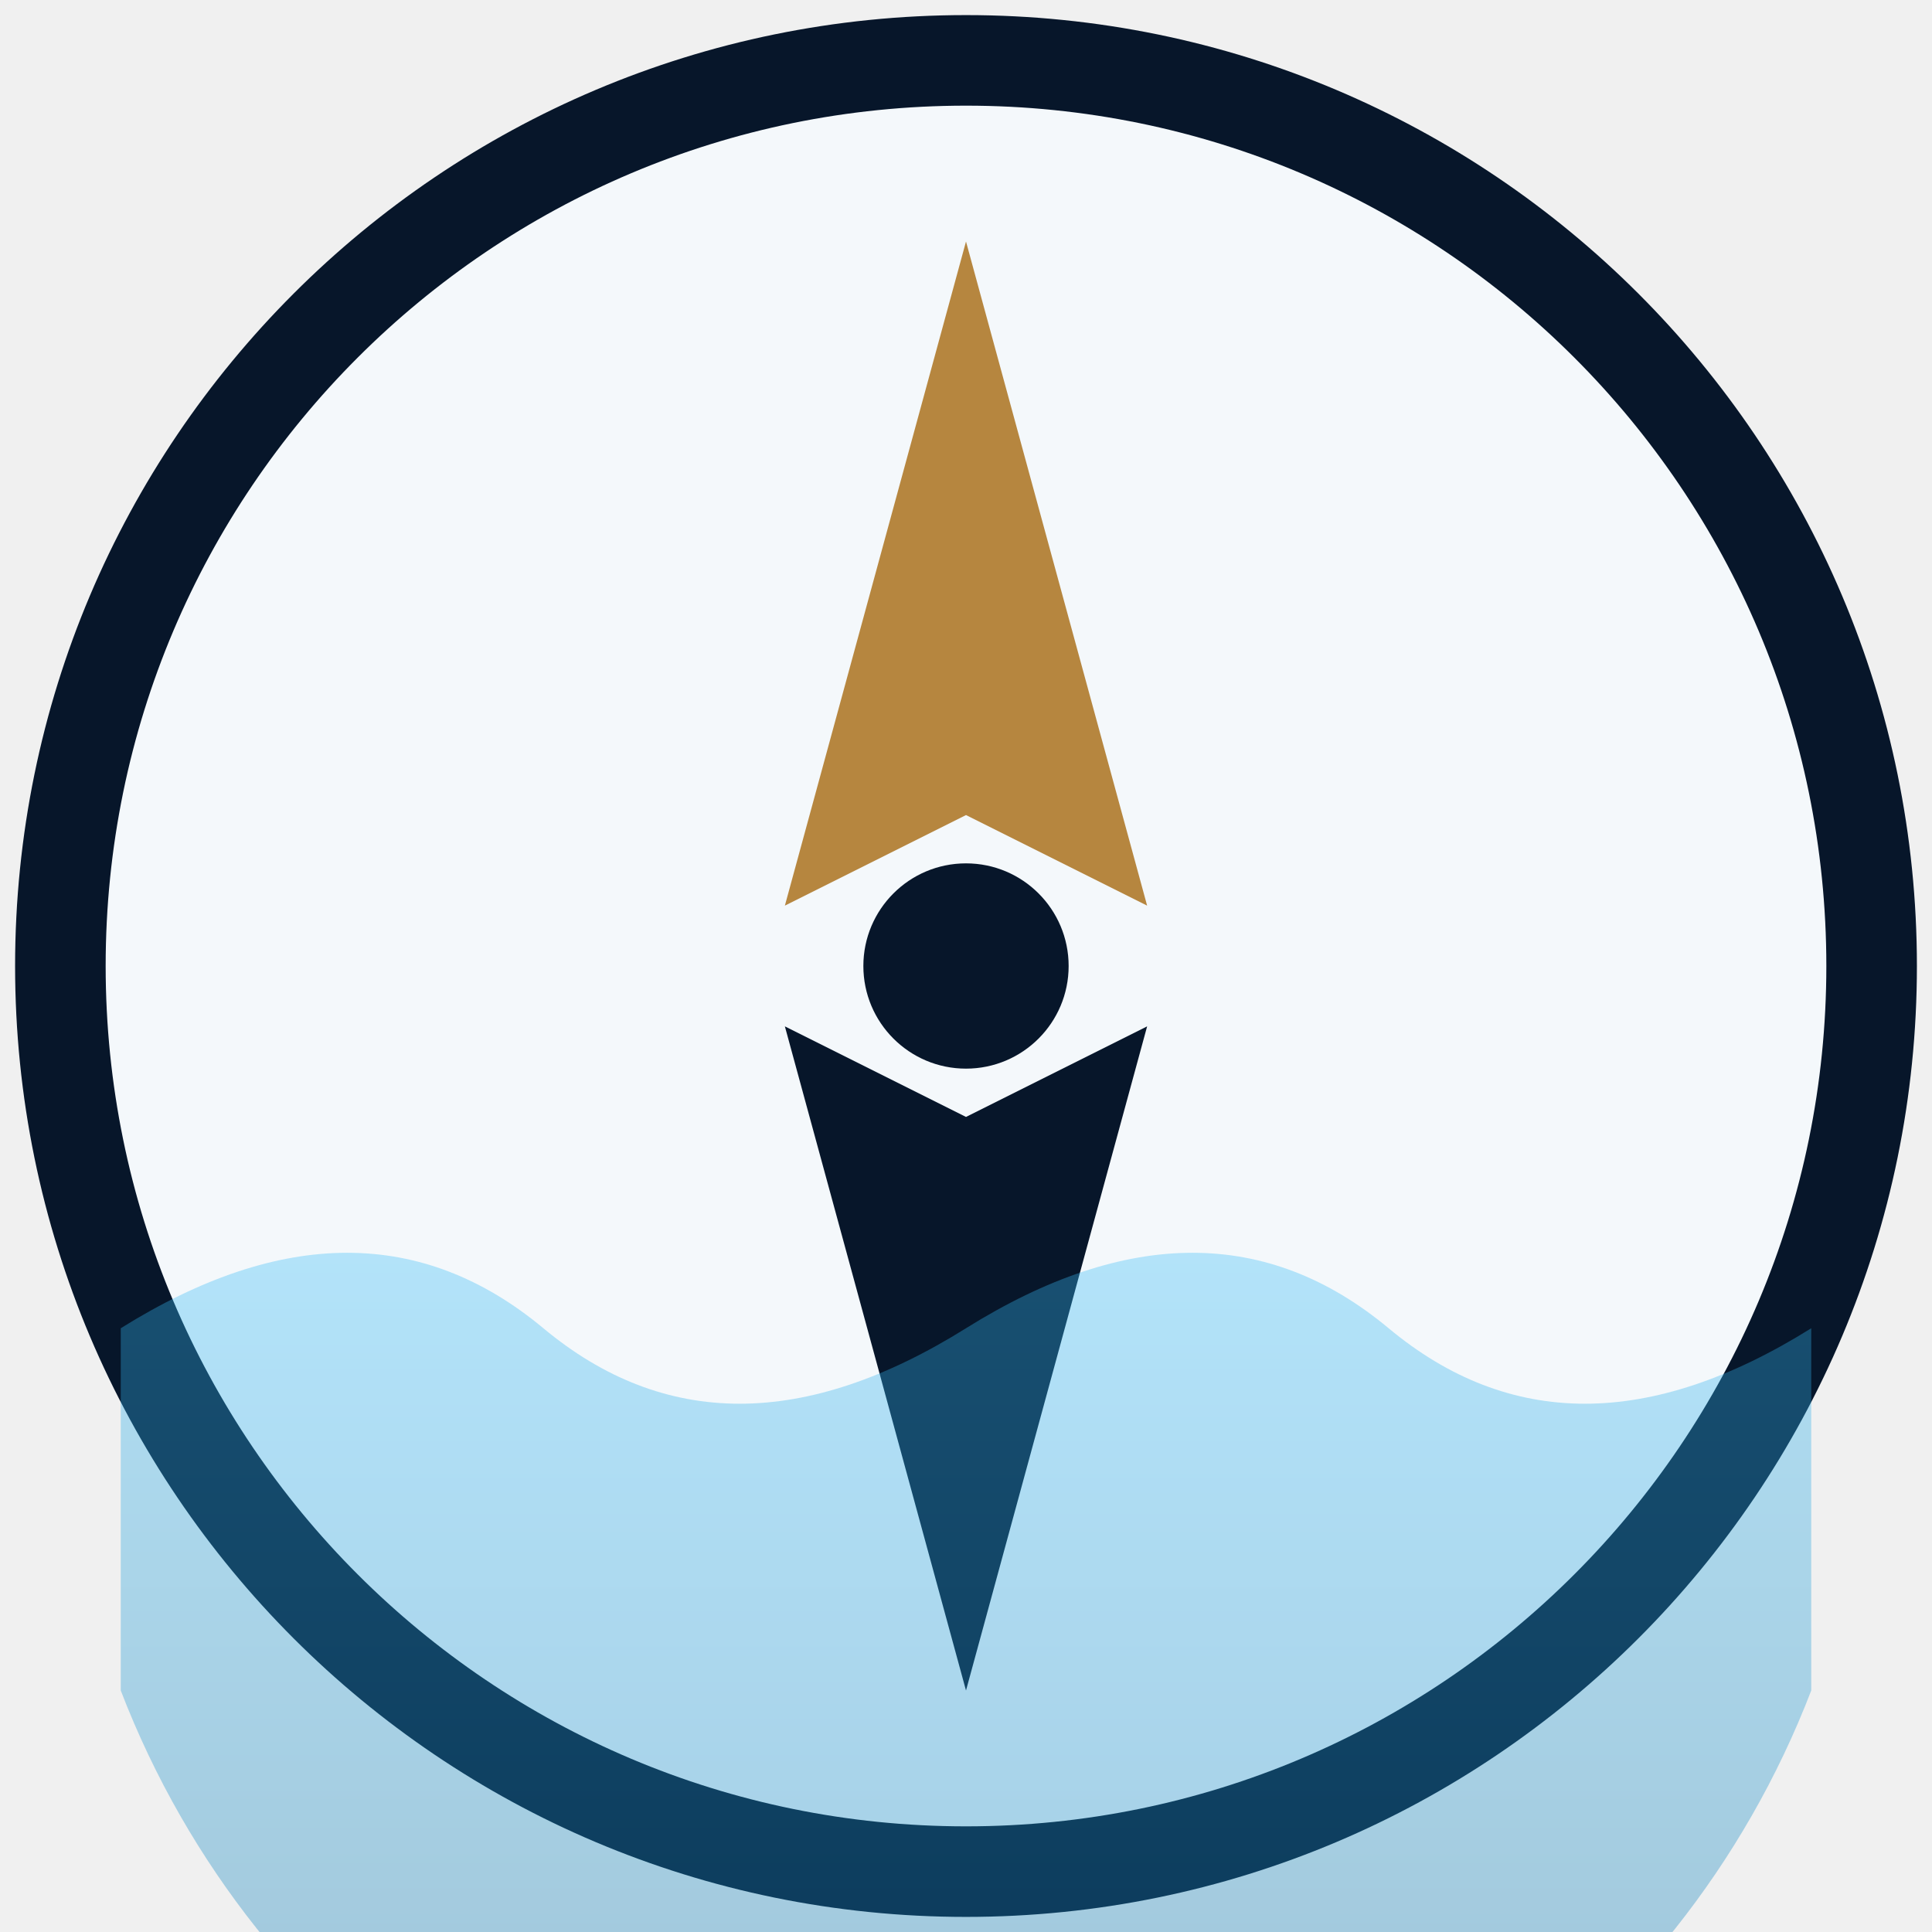
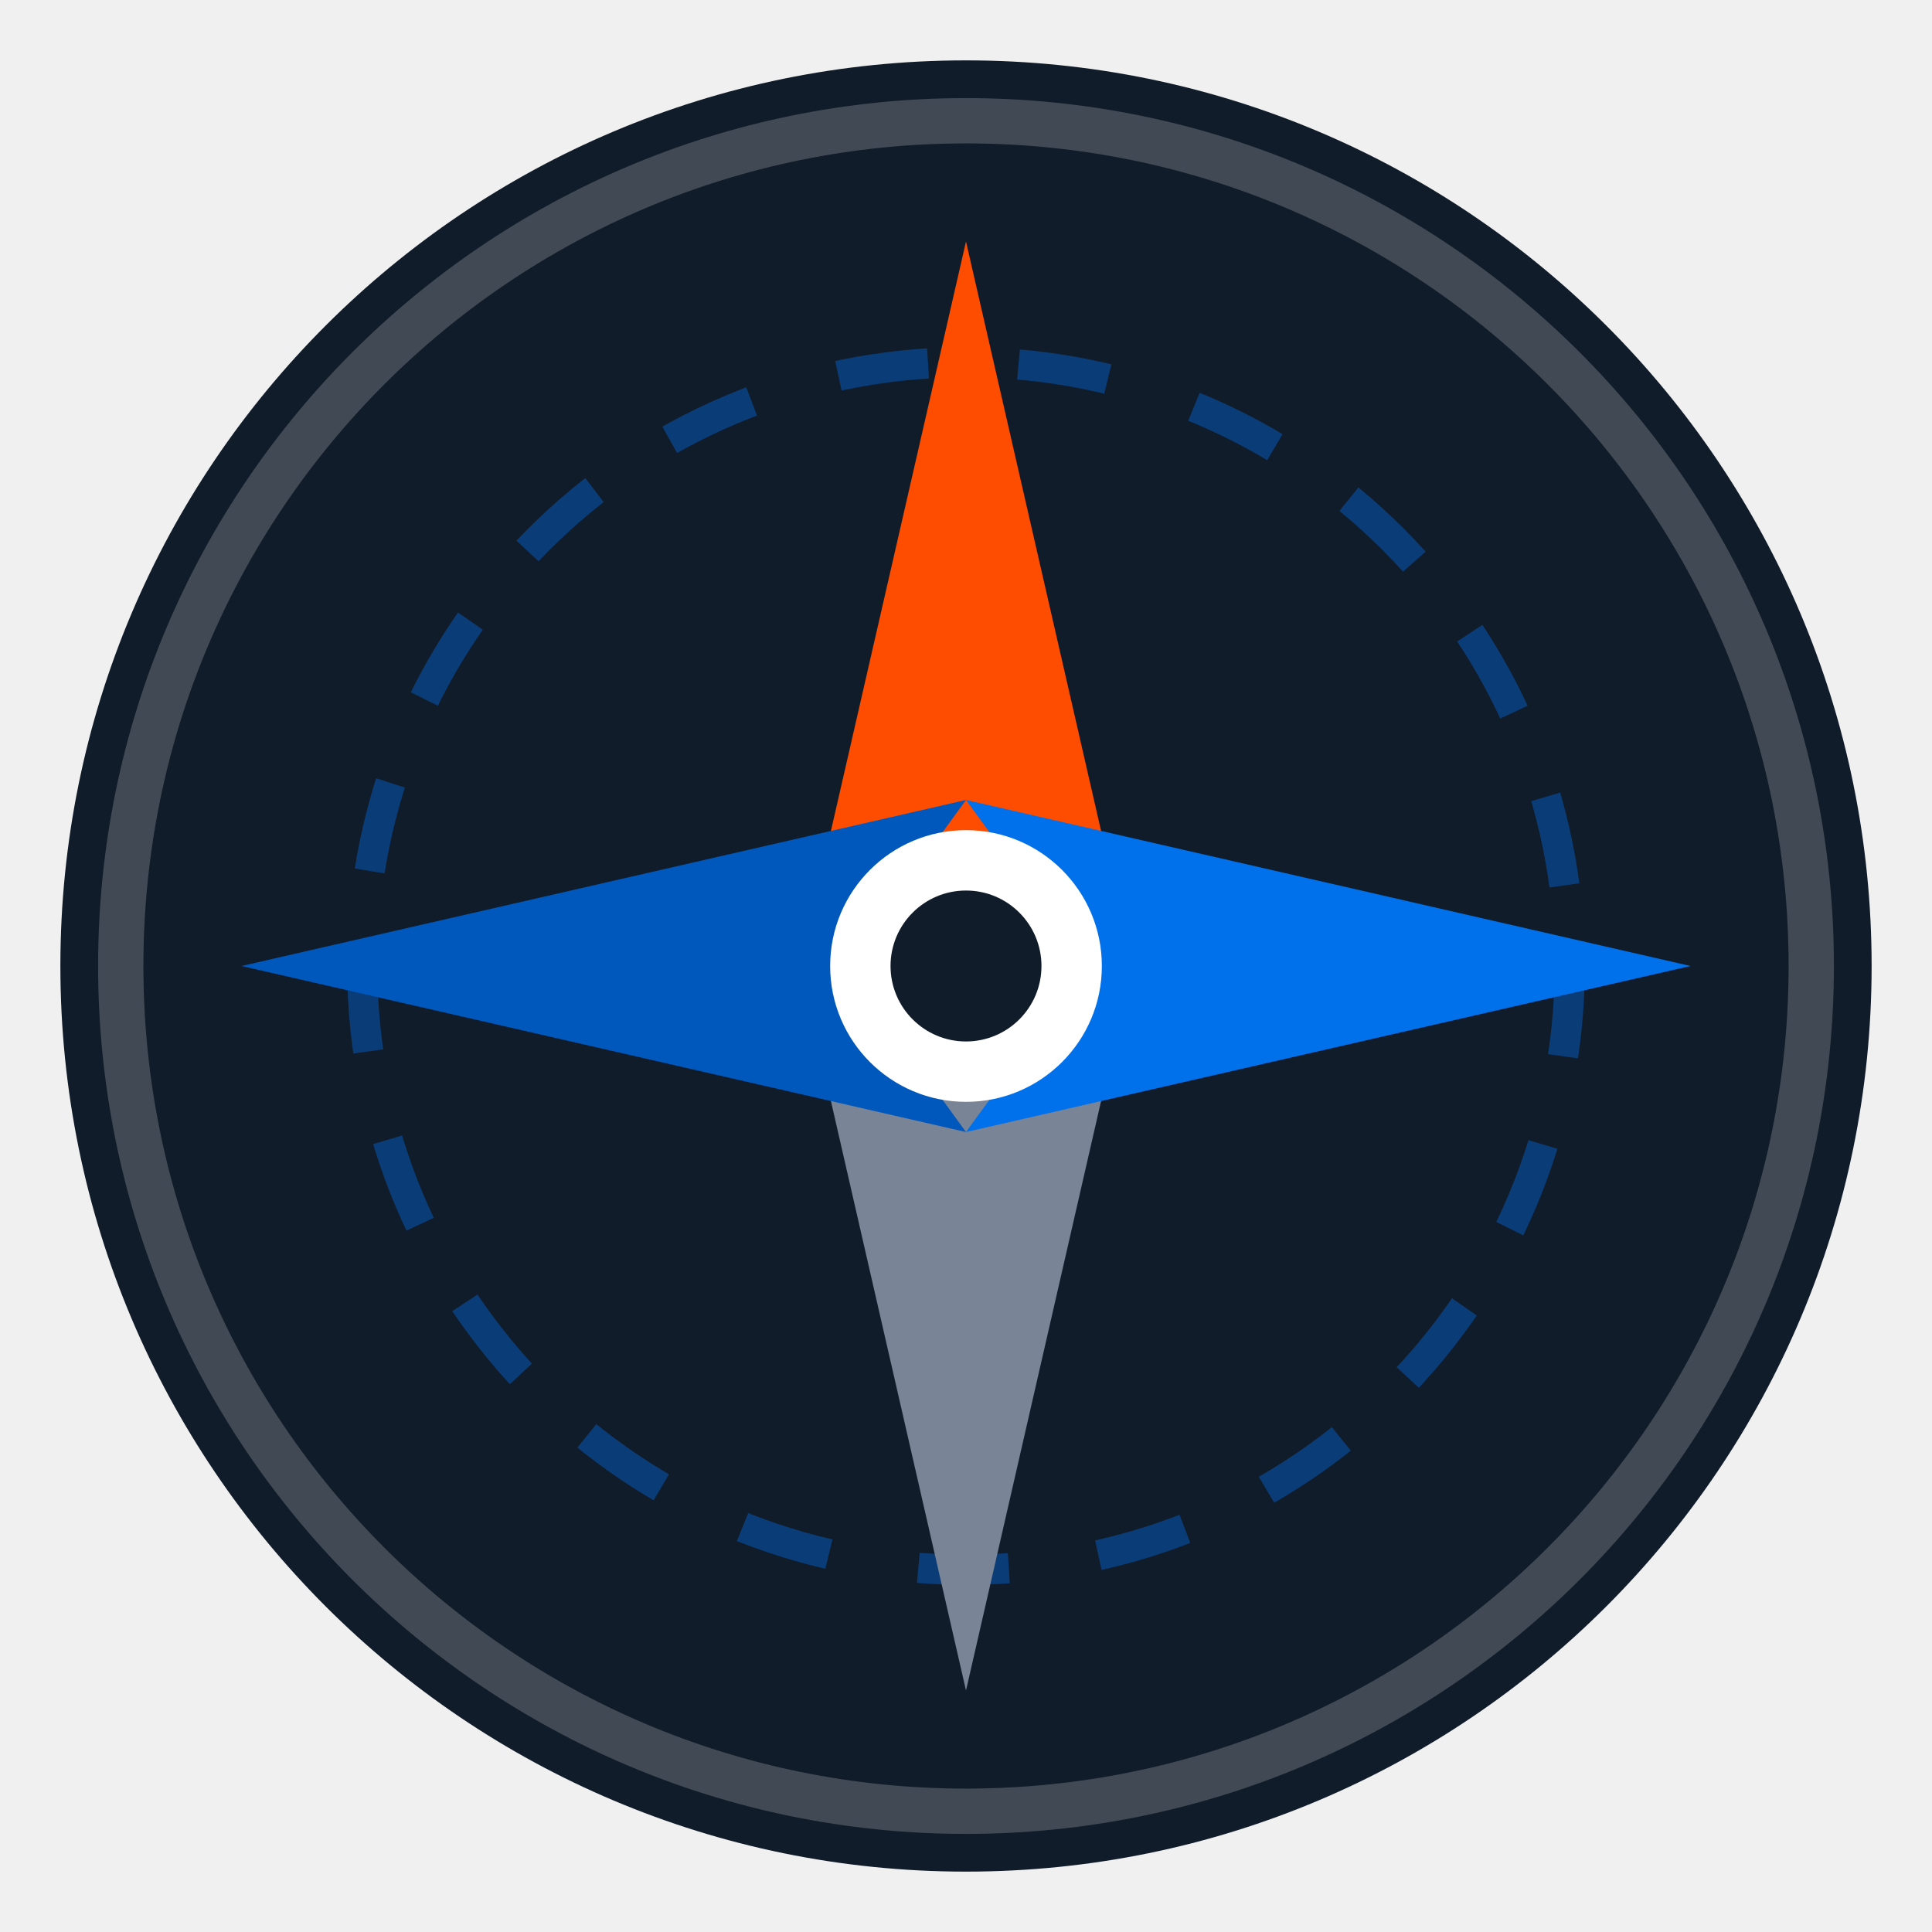
- <svg xmlns="http://www.w3.org/2000/svg" viewBox="0 0 64 64" width="64" height="64">
-   <defs>
-     <linearGradient id="sea" x1="0" y1="0" x2="0" y2="1">
-       <stop offset="0" stop-color="#38bdf8" />
-       <stop offset="1" stop-color="#0369a1" />
-     </linearGradient>
-   </defs>
-   <circle cx="32" cy="32" r="30" fill="#f4f8fb" stroke="#07162A" stroke-width="3" />
-   <path d="M32 8 L38 30 L32 27 L26 30 Z" fill="#b6863f" />
-   <path d="M32 56 L26 34 L32 37 L38 34 Z" fill="#07162A" />
-   <circle cx="32" cy="32" r="3.4" fill="#07162A" />
-   <path d="M4 44 q 8 -5 14 0 t 14 0 t 14 0 t 14 0 v 12 a 30 30 0 0 1 -56 0 z" fill="url(#sea)" opacity="0.35" />
+ <svg xmlns="http://www.w3.org/2000/svg" viewBox="0 0 64 64">
+   <circle cx="32" cy="32" r="30" fill="#111c2a" />
+   <circle cx="32" cy="32" r="28" fill="none" stroke="rgba(255,255,255,0.2)" stroke-width="1.5" />
+   <circle cx="32" cy="32" r="20" fill="none" stroke="rgba(0,112,235,0.4)" stroke-width="1" stroke-dasharray="3 3" />
+   <path d="M32 8 L37.5 32 L32 28 L26.5 32 Z" fill="#ff4d00" />
+   <path d="M32 56 L26.5 32 L32 36 L37.5 32 Z" fill="#798596" />
+   <path d="M56 32 L32 37.5 L36 32 L32 26.5 Z" fill="#0070eb" />
+   <path d="M8 32 L32 26.5 L28 32 L32 37.5 Z" fill="#0058bc" />
+   <circle cx="32" cy="32" r="4.5" fill="#ffffff" />
+   <circle cx="32" cy="32" r="2.5" fill="#111c2a" />
</svg>
